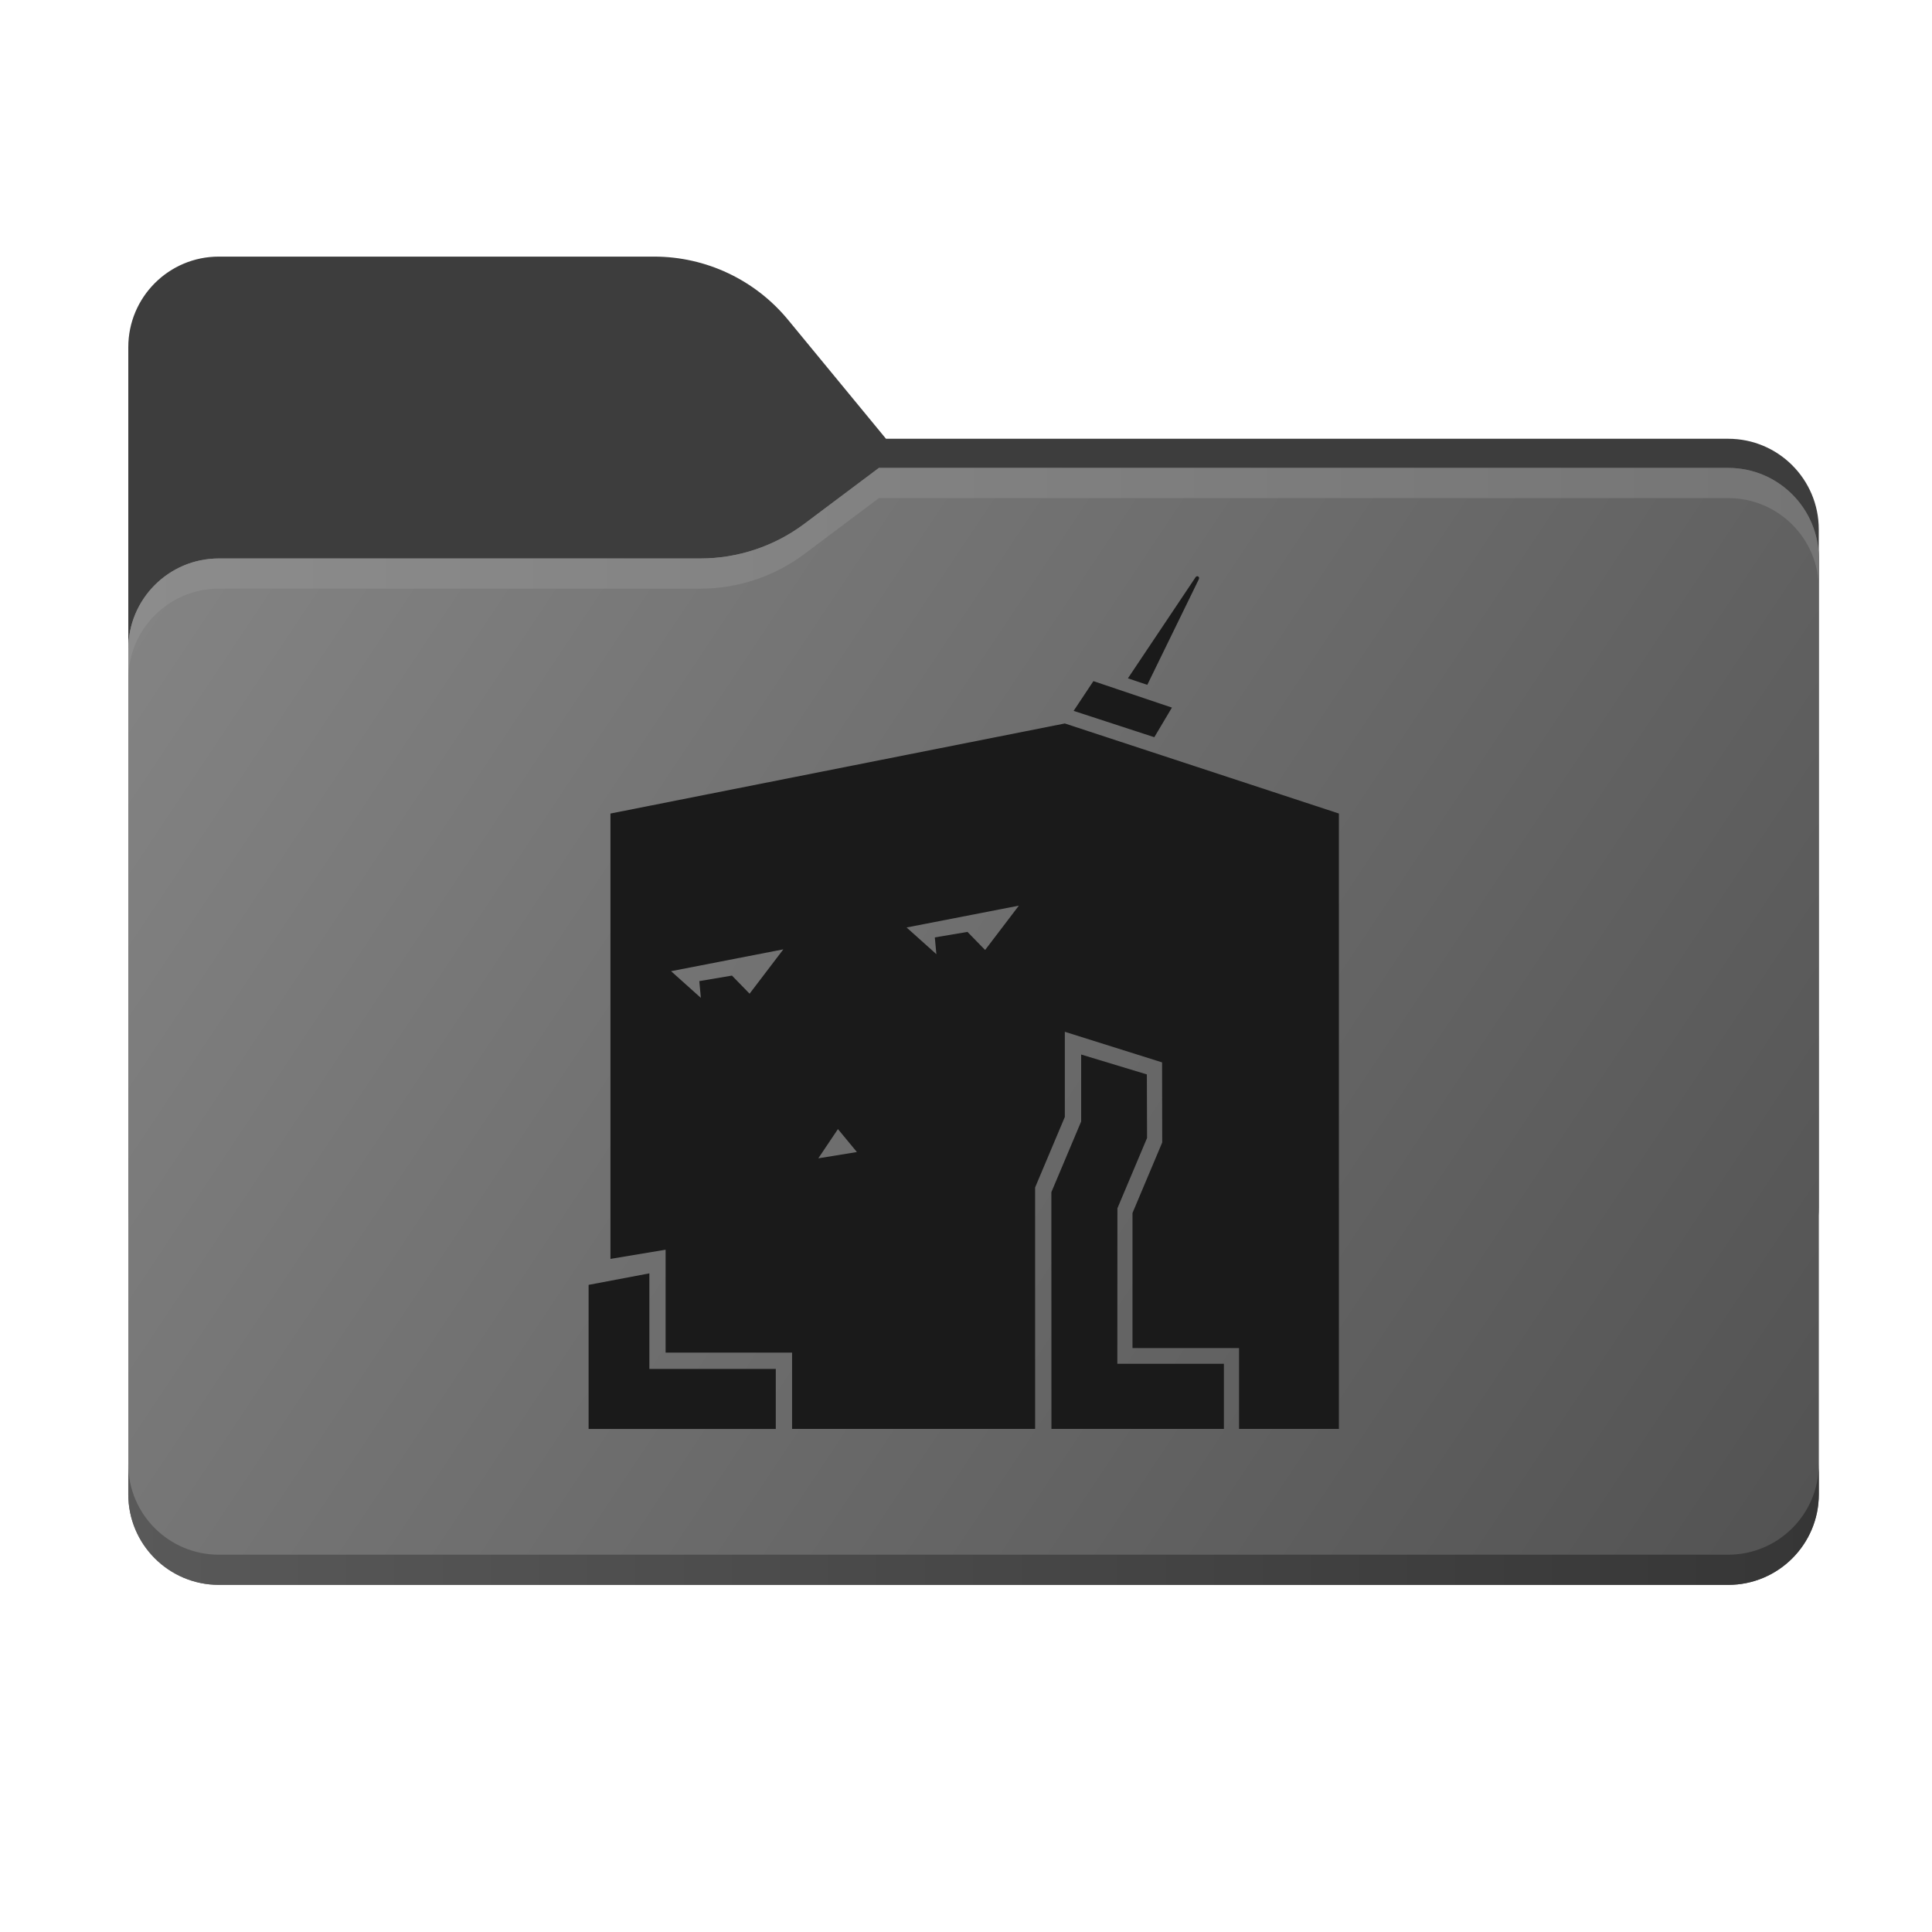
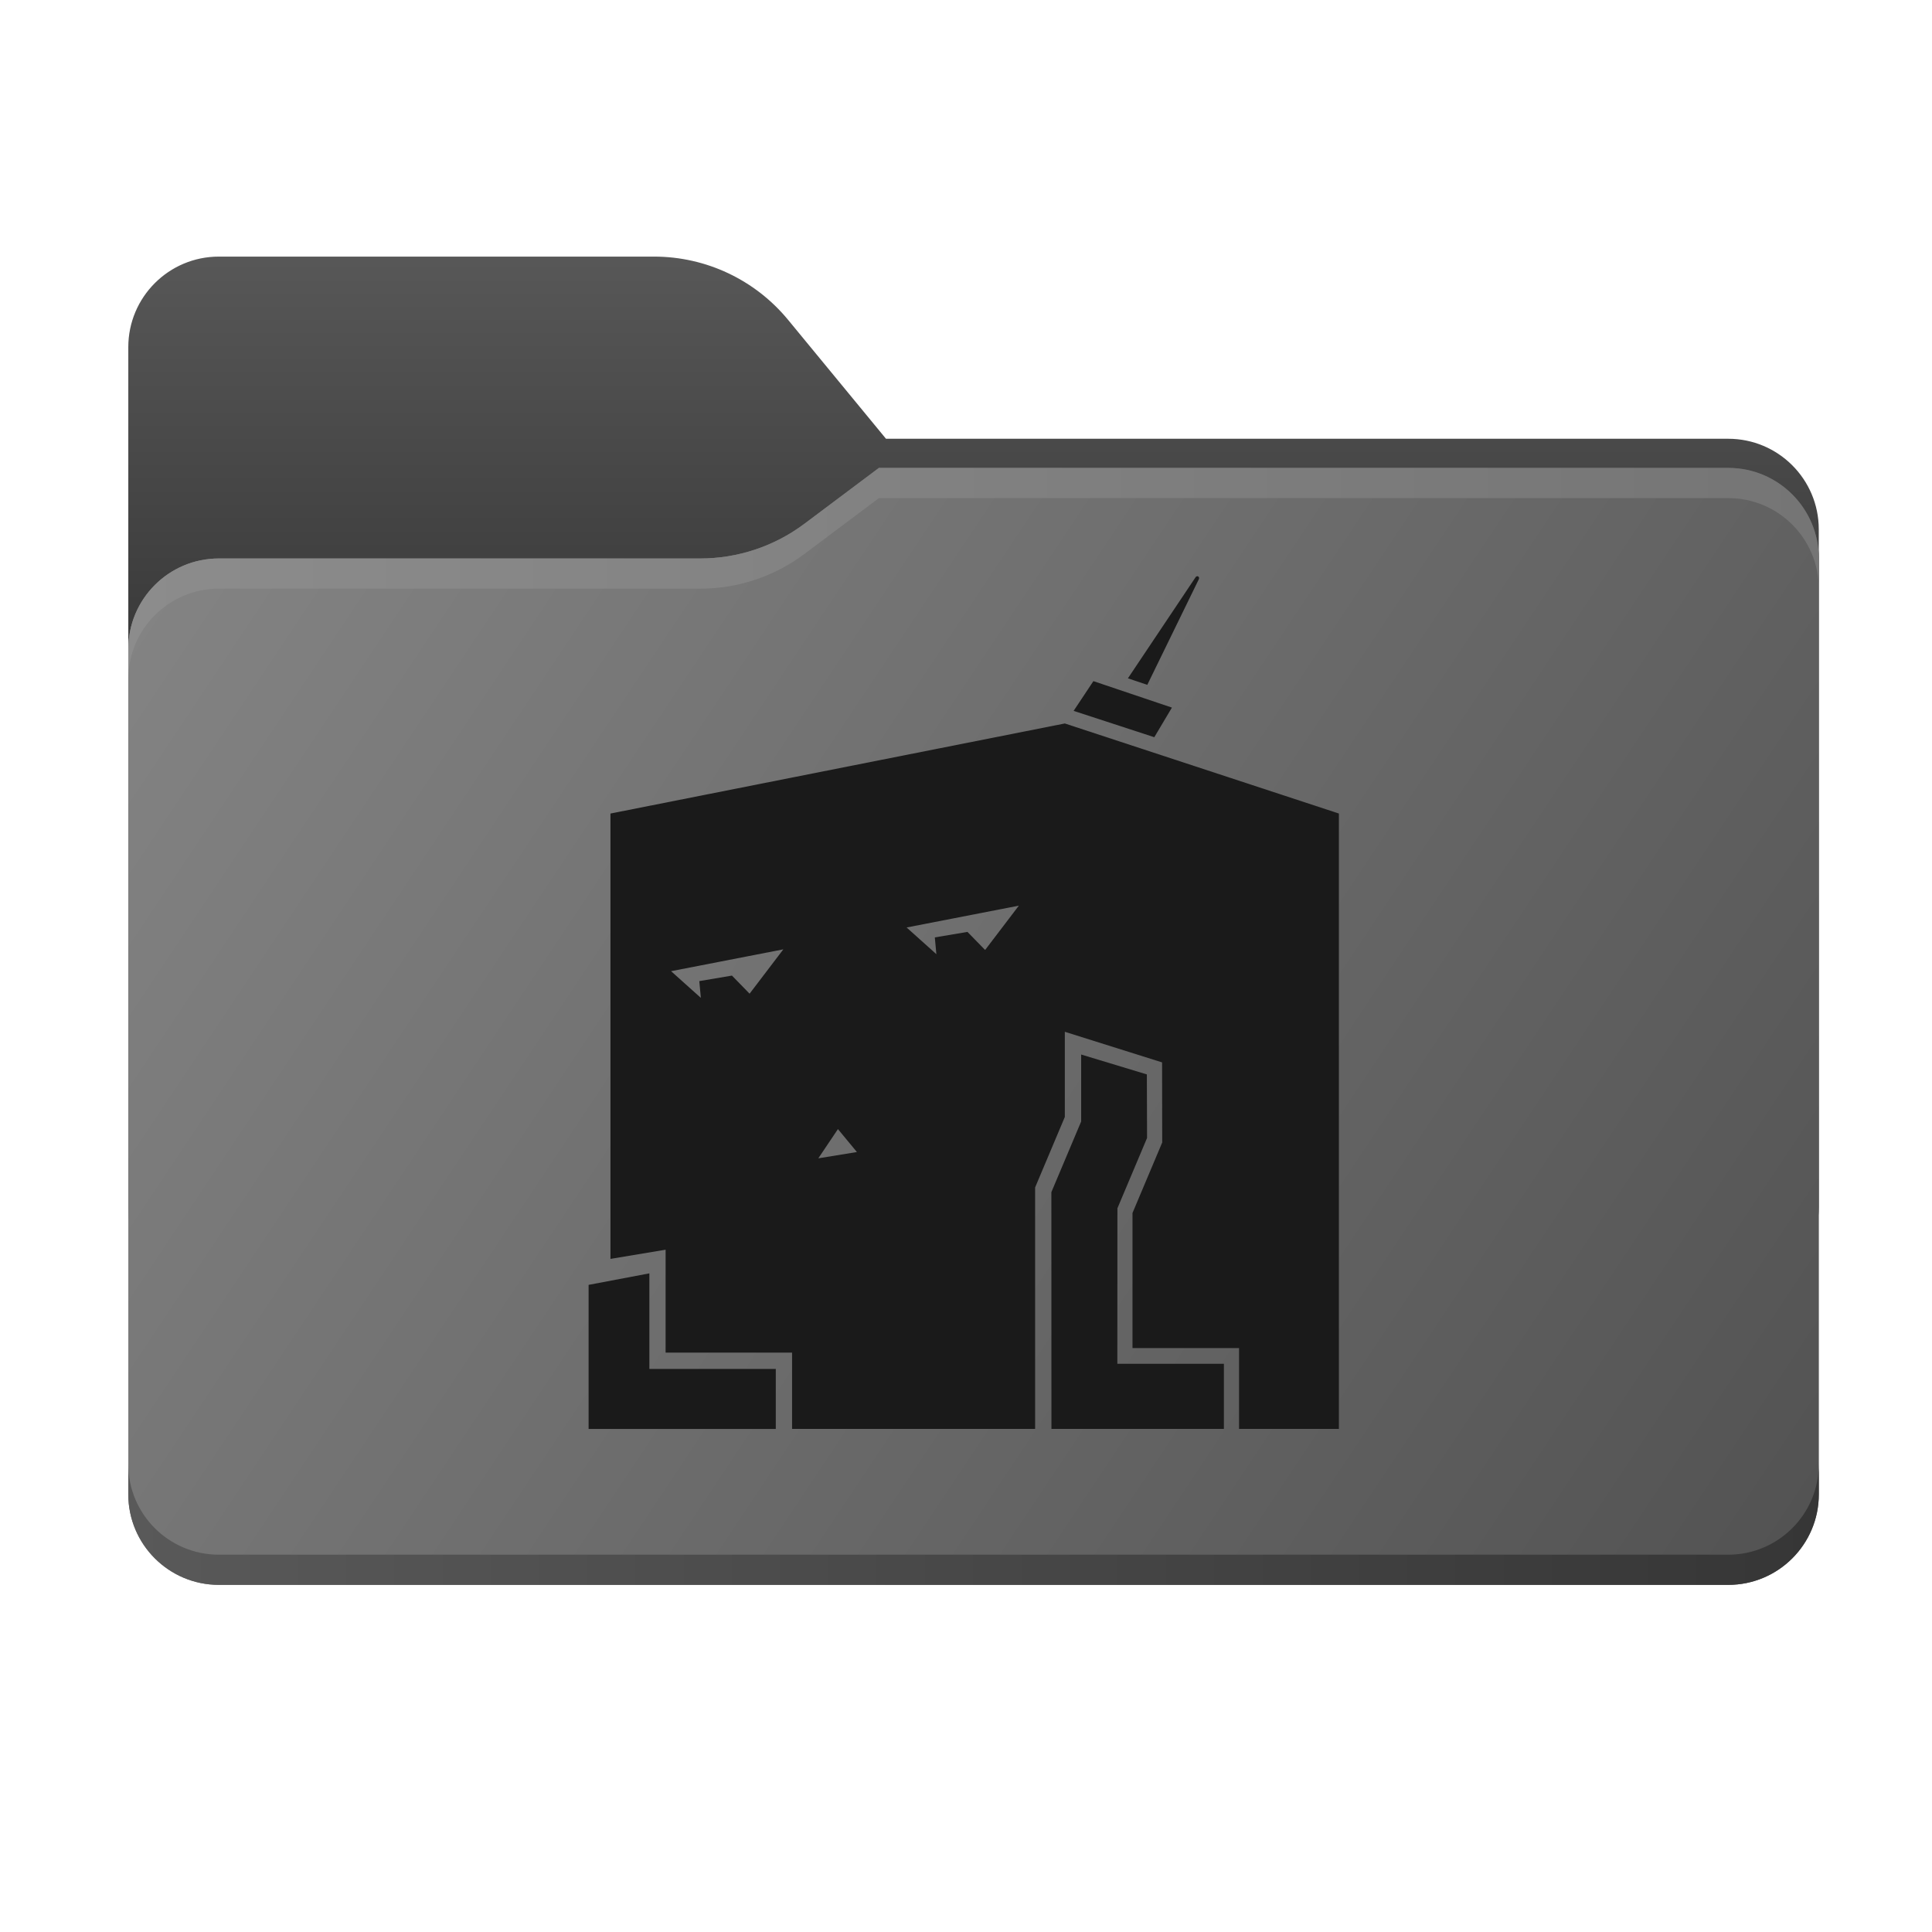
<svg xmlns="http://www.w3.org/2000/svg" xmlns:xlink="http://www.w3.org/1999/xlink" width="341.33" height="341.33" version="1.1" viewBox="0 0 341.33 341.33">
  <defs>
-     <mask id="mask2" x="0" y="0" width="1" height="1" maskUnits="userSpaceOnUse">
-       <path transform="matrix(1.3333 0 0 -1.3333 0 341.33)" d="m17 194h224v-110h-224z" clip-path="url(#clipPath4)" />
-       <path transform="matrix(1.3333 0 0 -1.3333 0 341.33)" d="m104.42 213.62c-4.369 5.305-10.881 8.378-17.754 8.378h-57.671c-6.627 0-12-5.373-12-12v-114c0-6.627 5.373-12 12-12h200c6.627 0 12 5.373 12 12v89.863c0 6.627-5.373 12-12 12h-111.6z" clip-path="url(#clipPath6)" fill="url(#linearGradient5)" fill-rule="evenodd" />
+     <mask id="b" x="0" y="0" width="1" height="1" maskUnits="userSpaceOnUse">
+       <path transform="matrix(1.3333 0 0 -1.3333 0 341.33)" d="m17 194h224v-110h-224z" clip-path="url(#n)" />
+       <path transform="matrix(1.3333 0 0 -1.3333 0 341.33)" d="m104.42 213.62c-4.369 5.305-10.881 8.378-17.754 8.378h-57.671c-6.627 0-12-5.373-12-12v-114c0-6.627 5.373-12 12-12h200c6.627 0 12 5.373 12 12v89.863c0 6.627-5.373 12-12 12h-111.6z" clip-path="url(#m)" fill="url(#d)" fill-rule="evenodd" />
    </mask>
-     <clipPath id="clipPath4">
+     <clipPath id="n">
      <path d="m17 194h224v-110h-224z" />
    </clipPath>
-     <linearGradient id="linearGradient5" x2="1" gradientTransform="matrix(180.77 -181.14 181.14 180.77 32.582 237.55)" gradientUnits="userSpaceOnUse">
+     <linearGradient id="d" x2="1" gradientTransform="matrix(180.77 -181.14 181.14 180.77 32.582 237.55)" gradientUnits="userSpaceOnUse">
      <stop stop-color="#05815d" offset="0" />
      <stop stop-color="#0c575f" offset="1" />
    </linearGradient>
-     <clipPath id="clipPath6">
+     <clipPath id="m">
      <path d="m17 194h224v-110h-224z" />
    </clipPath>
-     <clipPath id="clipPath7">
+     <clipPath id="l">
      <path transform="translate(-92.789 -182)" d="m17 194h224v-110h-224z" />
    </clipPath>
-     <clipPath id="clipPath9">
+     <clipPath id="k">
      <path transform="matrix(1.3333 0 0 -1.3333 0 341.33)" d="m0 256h256v-256h-256z" />
    </clipPath>
-     <linearGradient id="linearGradient11-4" x2="1" gradientTransform="matrix(298.67 197.33 197.33 -298.67 22.667 82.667)" gradientUnits="userSpaceOnUse">
+     <linearGradient id="j" x2="1" gradientTransform="matrix(298.67 197.33 197.33 -298.67 22.667 82.667)" gradientUnits="userSpaceOnUse">
      <stop stop-color="#858585" offset="0" />
      <stop stop-color="#525252" offset="1" />
    </linearGradient>
-     <linearGradient id="linearGradient15-7" x2="1" gradientTransform="matrix(298.67 0 0 -298.67 22.667 101.33)" gradientUnits="userSpaceOnUse">
+     <linearGradient id="h" x2="1" gradientTransform="matrix(298.67 0 0 -298.67 22.667 101.33)" gradientUnits="userSpaceOnUse">
      <stop stop-color="#8c8c8c" offset="0" />
      <stop stop-color="#757575" offset="1" />
    </linearGradient>
-     <linearGradient id="linearGradient13-1" x2="1" gradientTransform="matrix(298.69 3.3336 3.3336 -298.69 22.567 267.58)" gradientUnits="userSpaceOnUse">
+     <linearGradient id="i" x2="1" gradientTransform="matrix(298.69 3.3336 3.3336 -298.69 22.567 267.58)" gradientUnits="userSpaceOnUse">
      <stop stop-color="#595959" offset="0" />
      <stop stop-color="#363636" offset="1" />
    </linearGradient>
-     <clipPath id="clipPath2-6">
+     <clipPath id="o">
      <path transform="translate(-104.42 -213.62)" d="m0 256h256v-256h-256z" />
    </clipPath>
-     <linearGradient id="linearGradient27" x1="22.187" x2="321.33" y1="85.978" y2="280" gradientTransform="translate(1.822 11.789)" gradientUnits="userSpaceOnUse" xlink:href="#linearGradient26" />
-     <linearGradient id="linearGradient26">
+     <linearGradient id="e" x1="22.187" x2="321.33" y1="85.978" y2="280" gradientTransform="translate(1.822 11.789)" gradientUnits="userSpaceOnUse" xlink:href="#a" />
+     <linearGradient id="a">
      <stop stop-color="#858585" offset="0" />
      <stop stop-color="#525252" offset="1" />
    </linearGradient>
-     <linearGradient id="linearGradient24" x1="22.667" x2="330.21" y1="82.667" y2="284.02" gradientTransform="translate(1.822 11.789)" gradientUnits="userSpaceOnUse" xlink:href="#linearGradient26" />
-     <linearGradient id="linearGradient22" x1="22.667" x2="321.33" y1="82.667" y2="280" gradientTransform="translate(1.822 11.789)" gradientUnits="userSpaceOnUse" xlink:href="#linearGradient26" />
+     <linearGradient id="f" x1="22.667" x2="330.21" y1="82.667" y2="284.02" gradientTransform="translate(1.822 11.789)" gradientUnits="userSpaceOnUse" xlink:href="#a" />
+     <linearGradient id="g" x1="22.667" x2="321.33" y1="82.667" y2="280" gradientTransform="translate(1.822 11.789)" gradientUnits="userSpaceOnUse" xlink:href="#a" />
+     <linearGradient id="c" x1="24.575" x2="24.575" y1="-167.62" y2="11.378" gradientUnits="userSpaceOnUse">
+       <stop stop-color="#262626" offset=".501" />
+       <stop stop-color="#595959" offset="1" />
+     </linearGradient>
  </defs>
-   <path transform="matrix(1.3333 0 0 -1.3333 139.23 56.505)" d="m0 0c-4.369 5.305-10.881 8.378-17.754 8.378h-57.671c-6.627 0-12-5.372-12-12v-114c0-6.627 5.373-12 12-12h200c6.627 0 12 5.373 12 12v89.863c0 6.628-5.373 12-12 12h-111.6z" clip-path="url(#clipPath2-6)" fill="#3d3d3d" fill-rule="evenodd" />
-   <g clip-path="url(#clipPath9)" mask="url(#mask2)">
-     <path transform="matrix(1.3333 0 0 -1.3333 123.72 98.667)" d="m0 0c4.975 0 9.816 1.613 13.797 4.598l9.873 7.402h112.54c6.627 0 12-5.373 12-12v-86c0-6.627-5.373-12-12-12h-200c-6.627 0-12 5.373-12 12v74c0 6.627 5.373 12 12 12h58z" clip-path="url(#clipPath7)" fill="#a6a1a1" fill-rule="evenodd" />
+   <path transform="matrix(1.3333 0 0 -1.3333 139.23 56.505)" d="m0 0c-4.369 5.305-10.881 8.378-17.754 8.378h-57.671c-6.627 0-12-5.372-12-12v-114c0-6.627 5.373-12 12-12h200c6.627 0 12 5.373 12 12v89.863c0 6.628-5.373 12-12 12h-111.6z" clip-path="url(#o)" fill="url(#c)" fill-rule="evenodd" />
+   <g clip-path="url(#k)" mask="url(#b)">
+     <path transform="matrix(1.3333 0 0 -1.3333 123.72 98.667)" d="m0 0c4.975 0 9.816 1.613 13.797 4.598l9.873 7.402h112.54c6.627 0 12-5.373 12-12v-86c0-6.627-5.373-12-12-12h-200c-6.627 0-12 5.373-12 12v74c0 6.627 5.373 12 12 12h58z" clip-path="url(#l)" fill="#a6a1a1" fill-rule="evenodd" />
  </g>
-   <path d="m155.28 82.667-13.164 9.869c-5.308 3.98-11.763 6.131-18.396 6.131h-85.052c-8.837 0-16 7.163-16 16v149.33c0 8.836 7.163 16 16 16h266.67c8.836 0 16-7.164 16-16v-165.33c0-8.836-7.164-16-16-16z" fill="url(#linearGradient11-4)" />
-   <path d="m305.33 274.67h-266.67c-8.837 0-16-7.163-16-16v5.333c0 8.836 7.163 16 16 16h266.67c8.836 0 16-7.164 16-16v-5.333c0 8.837-7.164 16-16 16" fill="url(#linearGradient13-1)" />
-   <path d="m155.28 82.667-13.164 9.869c-5.308 3.98-11.763 6.131-18.396 6.131h-85.052c-8.837 0-16 7.163-16 16v5.333c0-8.836 7.163-16 16-16h85.052c6.633 0 13.088-2.151 18.396-6.129l13.164-9.871h150.05c8.836 0 16 7.163 16 16v-5.333c0-8.836-7.164-16-16-16z" fill="url(#linearGradient15-7)" />
+   <path d="m155.28 82.667-13.164 9.869c-5.308 3.98-11.763 6.131-18.396 6.131h-85.052c-8.837 0-16 7.163-16 16v149.33c0 8.836 7.163 16 16 16h266.67c8.836 0 16-7.164 16-16v-165.33c0-8.836-7.164-16-16-16z" fill="url(#j)" />
+   <path d="m305.33 274.67h-266.67c-8.837 0-16-7.163-16-16v5.333c0 8.836 7.163 16 16 16h266.67c8.836 0 16-7.164 16-16v-5.333c0 8.837-7.164 16-16 16" fill="url(#i)" />
+   <path d="m155.28 82.667-13.164 9.869c-5.308 3.98-11.763 6.131-18.396 6.131h-85.052c-8.837 0-16 7.163-16 16v5.333c0-8.836 7.163-16 16-16h85.052c6.633 0 13.088-2.151 18.396-6.129l13.164-9.871h150.05c8.836 0 16 7.163 16 16v-5.333c0-8.836-7.164-16-16-16z" fill="url(#h)" />
  <g fill="#1a1a1a">
    <path d="m103.99 227 10.735-2.033v16.882h22.334v10.607h-33.069z" />
    <path d="m185.76 252.45-0.013-41.827 5.263-12.486 1e-5 -11.833 11.608 3.515 0.035 11.226-5.237 12.425-0.013 27.476 18.825 1e-5v11.505z" />
    <path d="m189.68 125.59 3.492-5.254 13.872 4.676-3.111 5.231z" />
    <path d="m199.27 119.84 3.423 1.154 9.104-18.656s0.156-0.325-0.1-0.483c-0.256-0.158-0.451 0.095-0.451 0.095z" />
    <path d="m107.85 143.73v78.682l9.743-1.625v18.178h22.344v13.483h42.938v-42.658l5.25-12.456v-15.047l17.182 5.406 0.024 14.15-5.25 12.456-1e-5 23.863h18.825v14.286h17.638v-108.72l-48.419-15.91z" />
  </g>
-   <path d="m118.56 171.58 19.833-3.857-5.962 7.832-3.117-3.195-5.767 0.974 0.273 2.961z" fill="url(#linearGradient22)" />
-   <path d="m160.17 163.86 19.833-3.857-5.962 7.832-3.117-3.195-5.767 0.974 0.273 2.961z" fill="url(#linearGradient24)" />
-   <path d="m148.04 199.48-3.468 5.163 6.819-1.111z" fill="url(#linearGradient27)" />
+   <path d="m118.56 171.58 19.833-3.857-5.962 7.832-3.117-3.195-5.767 0.974 0.273 2.961z" fill="url(#g)" />
+   <path d="m160.17 163.86 19.833-3.857-5.962 7.832-3.117-3.195-5.767 0.974 0.273 2.961z" fill="url(#f)" />
+   <path d="m148.04 199.48-3.468 5.163 6.819-1.111z" fill="url(#e)" />
</svg>
